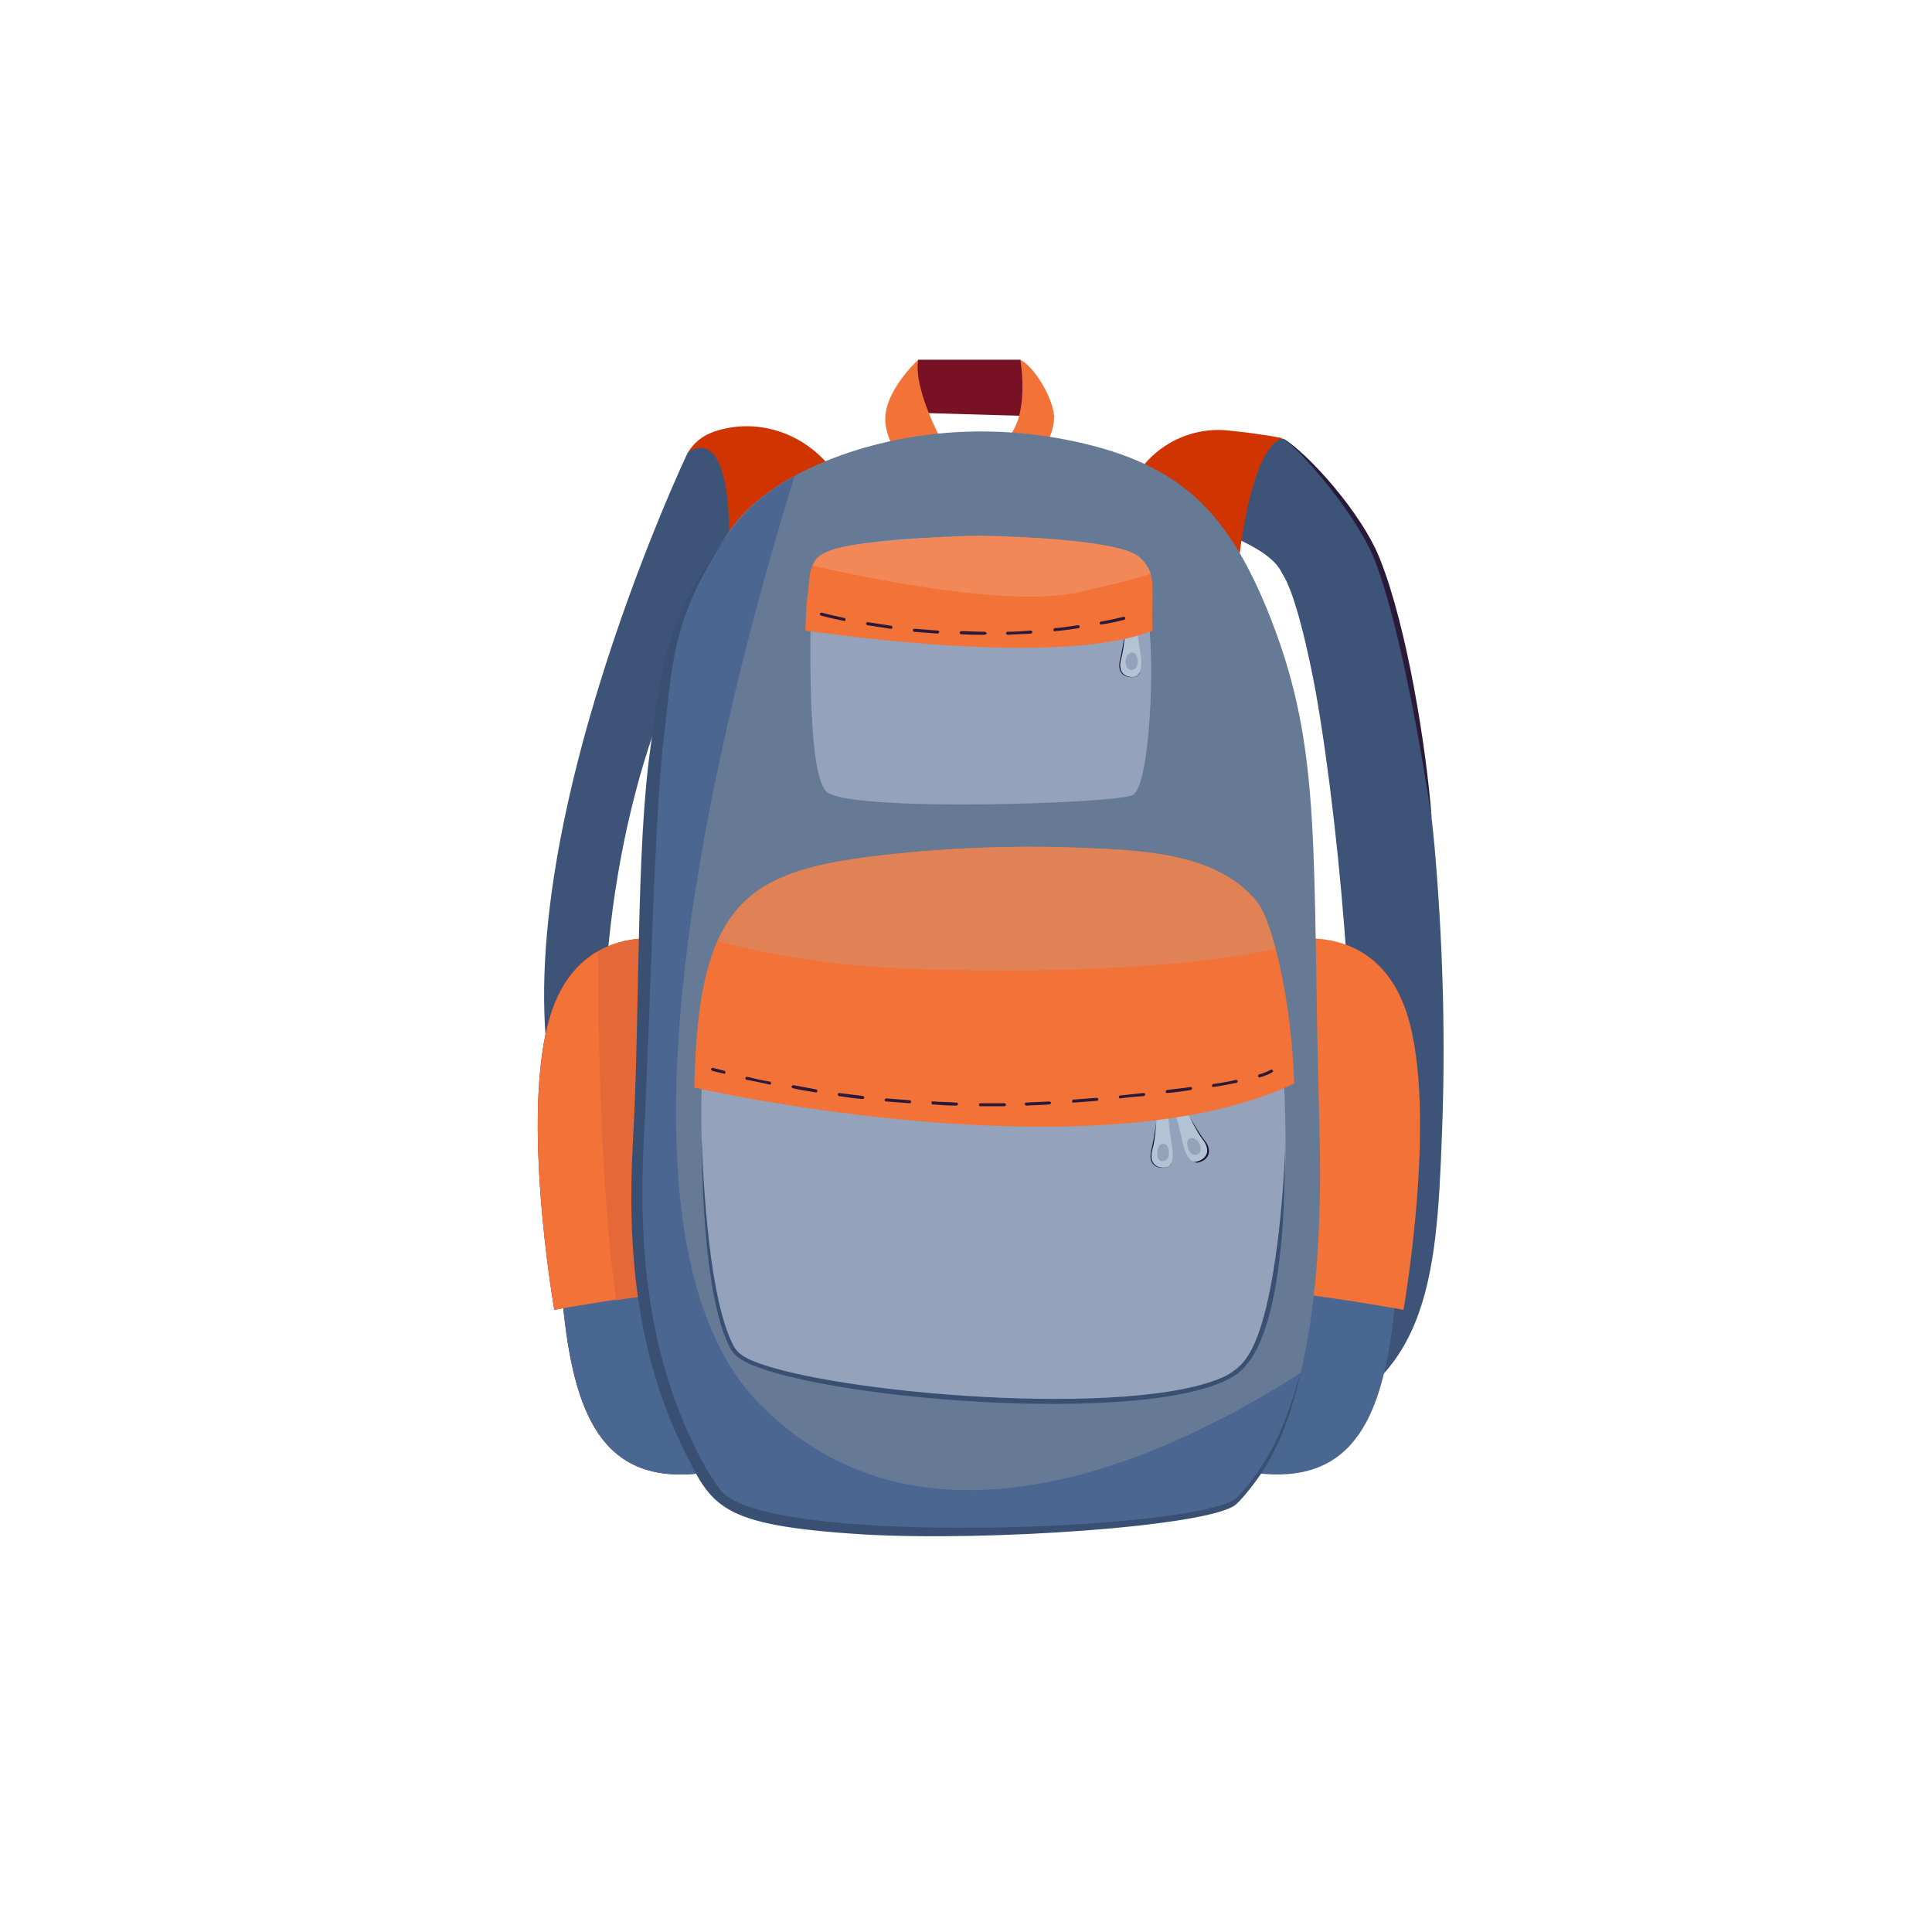
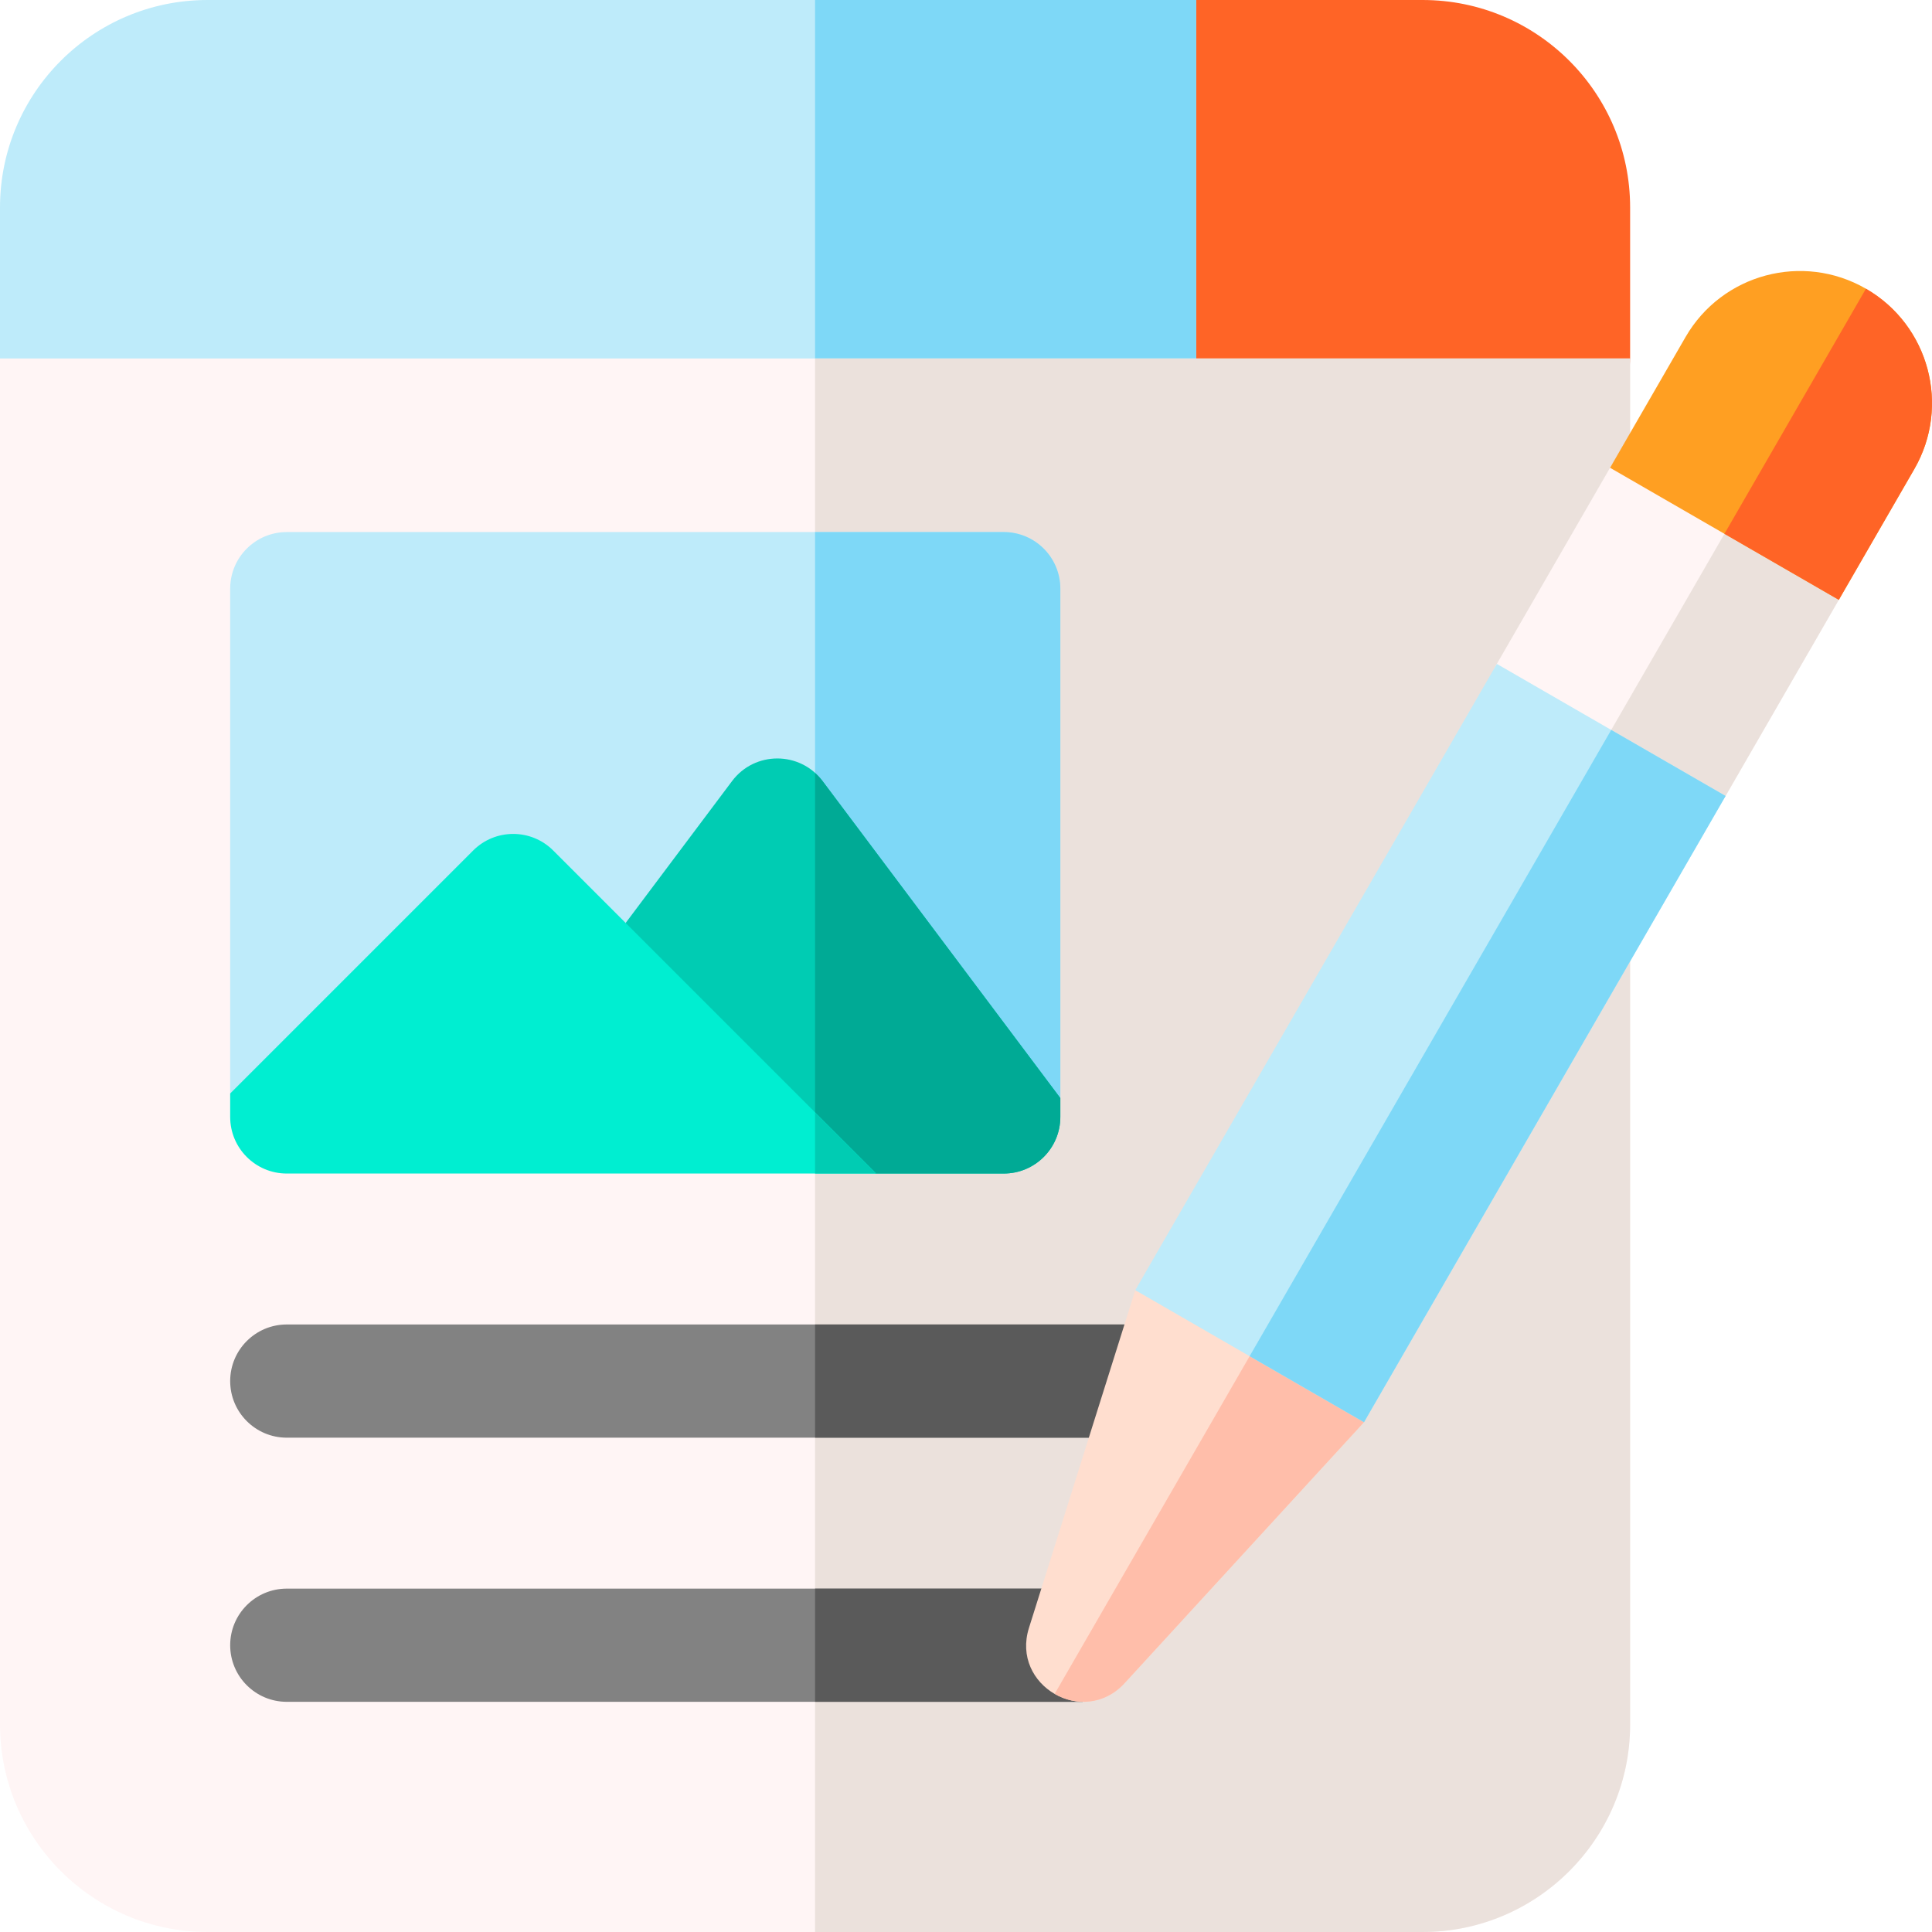
- <svg xmlns="http://www.w3.org/2000/svg" version="1.1" id="Layer_1" x="0px" y="0px" viewBox="0 0 321.7 321.7" style="enable-background:new 0 0 321.7 321.7;" xml:space="preserve">
-   <style type="text/css">
- 	.st0{fill:#781123;}
- 	.st1{fill:#F27238;}
- 	.st2{fill:#3D5478;}
- 	.st3{fill:#2B193A;}
- 	.st4{fill:#521760;}
- 	.st5{fill:#8E0D0D;}
- 	.st6{fill:#6D0B0B;}
- 	.st7{fill:#4A6792;}
- 	.st8{fill:#E56838;}
- 	.st9{fill:#D03400;}
- 	.st10{fill:#667A95;}
- 	.st11{fill:#4A6691;}
- 	.st12{fill:#94A3BB;}
- 	.st13{fill:#1A122D;}
- 	.st14{fill:#B2C3D4;}
- 	.st15{fill:#395072;}
- 	.st16{fill:#F28757;}
- 	.st17{fill:#E18256;}
- </style>
+ <svg xmlns="http://www.w3.org/2000/svg" id="Capa_1" enable-background="new 0 0 512 512" height="512" viewBox="0 0 512 512" width="512">
  <g>
-     <polygon class="st0" points="148,68.6 175.6,69.4 169.9,59.9 152.9,59.9  " />
-     <path class="st1" d="M157.1,74c0,0-5.1-9.2-4.2-14.1c0,0-5.5,5-5.5,9.9c0,4.9,5.9,11.7,5.9,11.7L157.1,74z" />
-     <path class="st1" d="M169.9,59.9c0,0,1.8,10.3-2.8,13.6l2,8c0,0,6.6-7.4,6.4-12.1C175.5,66.6,172.3,61.1,169.9,59.9z" />
-     <path class="st2" d="M229,92.1c-4.2-9.3-13.9-18.5-15.2-19l-1.4-0.1l-19.1,12.3c1.3,0.8,16.9,4.1,20,9.8c0.1,0.3,0.8,1.2,1.3,2.6   c0-0.1,2.1,4.6,4.5,17.6c4.3,24.4,7.8,66.9,5.4,90.6c-1,7.5-5,15.2-5.4,15.9c-4.5,6.5-11.7,10.7-19.3,13.7l0.2,3.6   c4.7,0.8,9.2,0.3,13.8-0.9c24-6.6,25.4-24.7,26.3-49.3c0.6-15.1,0.2-30.2-1-45.2C238,129,233.8,103.6,229,92.1z" />
-     <path class="st3" d="M238.4,136.3c-1.7-11.2-5.3-32-9.3-42.5c-2.8-7.8-12.8-19.2-15.4-20.7c3.6,1.9,13.2,12.3,16.2,20.3   C234.3,104.6,237.5,124.4,238.4,136.3z" />
-     <path class="st2" d="M119.8,239.4c0,0-15.4-13.4-26.8-54.1c-11.4-40.7,21.5-109.9,21.5-109.9l1.5-1.6l10-0.8l2.5,8.4   c0,0-15.6,23.3-22.7,50.6c-7.6,29.1-6.5,60.9,0.5,74.6c7,13.7,17.9,16.8,17.9,16.8L119.8,239.4z" />
-     <g>
-       <path class="st4" d="M111.8,163.3c0,0-9.6-6-15.2,2.7c-5.6,8.7-4.7,32.4-2.9,50.9c1.8,18.5,6.5,30.4,23.1,28.4    C133.4,243.2,111.8,163.3,111.8,163.3z" />
-       <path class="st5" d="M115.1,157.2c0,0-16.6-5.6-22.8,10c-6.2,15.6,0,50.9,0,50.9s26-4.8,29.9-2.9    C126.1,217.3,115.1,157.2,115.1,157.2z" />
-       <path class="st6" d="M99.6,158.5c0,15.3,0.5,40.3,3,58c7.7-1.2,17.4-2.3,19.6-1.2c3.9,2-7.1-58.1-7.1-58.1S106.7,154.4,99.6,158.5    z" />
-     </g>
-     <path class="st7" d="M111.8,163.3c0,0-9.6-6-15.2,2.7c-5.6,8.7-4.7,32.4-2.9,50.9c1.8,18.5,6.5,30.4,23.1,28.4   C133.4,243.2,111.8,163.3,111.8,163.3z" />
-     <path class="st1" d="M115.1,157.2c0,0-16.6-5.6-22.8,10c-6.2,15.6,0,50.9,0,50.9s26-4.8,29.9-2.9   C126.1,217.3,115.1,157.2,115.1,157.2z" />
-     <path class="st8" d="M99.6,158.5c0,15.3,0.5,40.3,3,58c7.7-1.2,17.4-2.3,19.6-1.2c3.9,2-7.1-58.1-7.1-58.1S106.7,154.4,99.6,158.5z   " />
-     <path class="st7" d="M214.2,163.3c0,0,9.6-6,15.2,2.7c5.6,8.7,4.7,32.4,2.9,50.9c-1.8,18.5-6.5,30.4-23.1,28.4   C192.6,243.2,214.2,163.3,214.2,163.3z" />
-     <path class="st1" d="M210.9,157.2c0,0,16.6-5.6,22.8,10c6.2,15.6,0,50.9,0,50.9s-26-4.8-29.9-2.9   C199.9,217.3,210.9,157.2,210.9,157.2z" />
-     <path class="st9" d="M114.5,75.4c0,0,9.4-8.1,6.3,26.4c-0.6,6.5,21.6-14.6,21.6-14.6l-0.8-2.9c-2.7-9.7-12.9-15.6-22.5-12.5   C116.8,72.6,115.6,73.7,114.5,75.4z" />
-     <path class="st9" d="M187.4,83.3l-1.5,5.2c0,0,18.8,28.2,19.1,21.1c1.6-37.7,8.8-36.6,8.8-36.6s-4-0.8-9.1-1.3   C196.9,70.8,189.5,75.7,187.4,83.3z" />
-     <path class="st10" d="M181.1,74c-13.1-3.2-26.8-2.9-39.6,1.3c-7.5,2.5-15.3,6.5-19.9,12.9c-11.4,15.8-9.6,24.9-12.5,34.8   c-2.9,9.9-1.6,45.8-3.1,69.9s5.4,45.3,13.2,55.8c7.8,10.5,81.8,6.1,86.4,1.6c4.6-4.6,15.4-16.3,14.1-62.7   c-1.3-46.4,0.6-62.3-8.1-84.6C204.9,86,197.3,78,181.1,74z" />
-     <path class="st11" d="M126.7,234c-28.9-28.9-6.5-115.7,5.6-154.7c-4.2,2.3-7.9,5.2-10.6,9c-11.4,15.8-9.6,24.9-12.5,34.8   c-2.9,9.9-1.6,45.8-3.1,69.9s5.4,45.3,13.2,55.8c7.8,10.5,81.8,6.1,86.4,1.6c2.7-2.7,7.7-8.1,11-21.9   C198,240.6,155.4,262.8,126.7,234z" />
-     <path class="st12" d="M163.3,89.9c0,0-4.4-0.9-14.4,0c-10,0.9-13.8,2.3-13.8,6.4s-1.1,32,2.5,35.5c3.5,3.5,48.3,2,51,0.6   c2.7-1.5,3.5-18.9,2.9-26.4c-0.6-7.6,1.7-9.9-1.6-13.1C186.5,89.5,163.3,89.9,163.3,89.9z" />
-     <g>
-       <path class="st13" d="M187.3,105.3c-0.1,3.8-0.7,4.3-0.7,5.2c-0.2,1.3,0.6,2.3,2.4,2.1c0.4,0,0.7-0.4,0.9-0.8    c-0.1,0.4-0.4,0.8-0.9,0.9c-1.8,0.3-2.8-0.7-2.6-2.2C186.4,109.8,186.7,109.7,187.3,105.3z" />
-       <path class="st14" d="M189.9,108.8c-0.3-1.7-0.6-4.6-0.6-4.6l-1.9,0.4c0,0-0.2,3.3-0.7,5.1c-0.5,1.7,0.1,3.2,2.2,3    C190.1,112.5,190.2,110.5,189.9,108.8z M187.7,109.2c0.3-0.6,1.1-0.8,1.5-0.1c0.3,0.5,0.3,1.3,0.1,1.9c-0.4,0.7-1.4,0.8-1.7,0    C187.3,110.4,187.4,109.7,187.7,109.2z" />
-     </g>
-     <path class="st12" d="M153,145.1c-15.6,1.4-26.9,0.3-32,9.1c-6.7,11.5-4.9,64.7,1.7,71.3c6.6,6.6,70.8,12.5,83.2,3   c12.4-9.4,8.4-70.7,2.8-77.9c-6.4-8.2-19.8-6.6-29.3-7C170.4,143.2,161.9,144.3,153,145.1z" />
-     <path class="st15" d="M207.7,225.9c-0.9,1.4-2.1,2.4-3.6,3.2c-15.1,7.3-66.2,2.9-79-2.6c-2-0.9-2.3-1.5-2.8-2.1   c-4.2-7.6-5.2-27-5.5-35.7c0.1,9.1,0.6,28.1,4.9,36c0.6,0.8,1,1.4,3.1,2.4c14,6.2,69,10.5,81.3,1.6c0.8-0.8,0.5-0.2,2.2-2.4   c5.3-8,5.7-26.4,5.7-35.9C214,193.7,212.8,218.4,207.7,225.9z" />
-     <path class="st1" d="M189.7,92.8c-3.3-3.3-24.8-2.3-24.8-2.3s-6.2-0.3-16.3,0.6c-10,0.9-13.4,0.4-13.8,5.1   c-0.2,1.8-0.6,4.6-0.7,8.8c14.2,2,44.6,5.3,57.8,0C191.6,98.1,192.9,95.9,189.7,92.8z" />
-     <path class="st16" d="M189.7,92.8c-3.3-3.3-26.1-3.6-26.1-3.6s-4.7-0.1-14.8,0.8c-7.9,0.7-12.6,1.3-13.5,4.2   c11.4,2.6,33.6,6.9,44.4,4.4c5.1-1.2,9.3-2.1,11.9-3.1C191.3,94.6,190.7,93.7,189.7,92.8z" />
-     <g>
-       <path class="st13" d="M192.5,187c-0.1,3.8-0.7,4.3-0.7,5.2c-0.2,1.3,0.6,2.3,2.4,2.1c0.4,0,0.7-0.4,0.9-0.8    c-0.1,0.4-0.4,0.8-0.9,0.9c-1.8,0.3-2.8-0.7-2.6-2.2C191.6,191.5,191.9,191.4,192.5,187z" />
-       <path class="st14" d="M195.1,190.5c-0.3-1.7-0.6-4.6-0.6-4.6l-1.9,0.4c0,0-0.2,3.3-0.7,5.1c-0.5,1.7,0.1,3.2,2.2,3    C195.4,194.3,195.4,192.2,195.1,190.5z M192.9,191c0.3-0.6,1.1-0.8,1.5-0.1c0.3,0.5,0.3,1.3,0.1,1.9c-0.4,0.7-1.4,0.8-1.7,0    C192.6,192.2,192.7,191.4,192.9,191z" />
-     </g>
-     <g>
-       <path class="st13" d="M198.1,186c1.5,3.5,2.2,3.7,2.6,4.6c0.6,1.1,0.3,2.3-1.4,2.8c-0.4,0.1-0.8-0.1-1.1-0.4    c0.3,0.3,0.7,0.6,1.2,0.6c1.8-0.4,2.3-1.7,1.6-3.1C200.6,189.8,200.3,189.8,198.1,186z" />
-       <path class="st14" d="M199.3,193.4c2-0.6,2.1-2.2,1-3.6c-1.1-1.4-2.5-4.4-2.5-4.4l-2,0.3c0,0,0.8,2.8,1.1,4.5    C197.3,191.9,198.1,193.8,199.3,193.4z M199.9,191.4c0,0.9-1,1.2-1.6,0.6c-0.4-0.4-0.7-1.2-0.6-1.8c0.1-0.8,0.9-0.9,1.5-0.4    C199.6,190.1,200,190.8,199.9,191.4z" />
-     </g>
-     <path class="st1" d="M215.5,180.4c-0.5-14.5-3.7-27-6.1-30.1c-6.4-8.2-19.1-8.7-28.5-9.1c-9-0.4-18-0.2-26.9,0.5   c-28.3,2.5-37.7,5.6-38.4,39.4C130.4,184.4,186.5,194.3,215.5,180.4z" />
-     <path class="st17" d="M209.4,150.3c-6.4-8.2-19.1-8.7-28.5-9.1c-9-0.4-18-0.2-26.9,0.5c-19,1.7-29.5,3.6-34.5,15   c7,1.9,18.1,4,29.8,4.5c27.7,1.2,51.4-0.5,63.1-3.2C211.4,154.3,210.3,151.5,209.4,150.3z" />
-     <path class="st15" d="M205.9,249.4c-5.7,5.4-79.6,8.4-86.1-1.5c-1.7-2.3-3.1-4.8-4.3-7.4c-7.7-15.9-9.2-33.1-8.3-50.5   c1.3-26.5,1.6-49.1,3.1-65.2c1.8-14.3,1.1-21.5,11.4-36.6c-10.4,14.1-11.4,21-13.4,36.4c-2.4,17-1.7,43.3-2.9,65.3   c-1,17.9,0.5,35.2,8.4,51.4c4.8,9.6,5.8,12.7,30,14.2c20.6,1.2,57.1-1.3,61.9-4.9c1.4-1.2,3.8-4.4,4.8-6c3.1-5,4.9-10.6,6.1-16.3   C214.4,236.5,211.5,243.7,205.9,249.4z" />
    <g>
      <g>
-         <path class="st3" d="M120.6,178.8C120.6,178.8,120.6,178.8,120.6,178.8c-1.3-0.3-2-0.5-2-0.5c-0.1,0-0.2-0.2-0.2-0.3     c0-0.1,0.2-0.2,0.3-0.2c0,0,0.7,0.2,1.9,0.5c0.1,0,0.2,0.2,0.2,0.3C120.8,178.7,120.7,178.8,120.6,178.8z" />
-       </g>
-       <g>
-         <path class="st3" d="M164.3,184.2c-0.4,0-0.8,0-1.1,0c-0.1,0-0.2-0.1-0.2-0.3c0-0.1,0.1-0.2,0.3-0.2h0c1.3,0,2.6,0,3.9,0     c0.1,0,0.3,0.1,0.3,0.2c0,0.1-0.1,0.3-0.2,0.3C166.1,184.2,165.2,184.2,164.3,184.2z M159.2,184.1     C159.2,184.1,159.2,184.1,159.2,184.1c-1.3,0-2.6-0.1-3.9-0.2c-0.1,0-0.2-0.1-0.2-0.3s0.1-0.2,0.3-0.2c1.3,0.1,2.6,0.1,3.9,0.2     c0.1,0,0.2,0.1,0.2,0.3C159.5,184,159.4,184.1,159.2,184.1z M170.9,184.1c-0.1,0-0.2-0.1-0.3-0.2c0-0.1,0.1-0.3,0.2-0.3     c1.3-0.1,2.6-0.1,3.9-0.2c0.1,0,0.3,0.1,0.3,0.2c0,0.1-0.1,0.3-0.2,0.3C173.6,184,172.3,184,170.9,184.1     C171,184.1,170.9,184.1,170.9,184.1z M151.4,183.7C151.4,183.7,151.4,183.7,151.4,183.7c-1.3-0.1-2.6-0.2-3.9-0.3     c-0.1,0-0.2-0.1-0.2-0.3c0-0.1,0.2-0.2,0.3-0.2c1.3,0.1,2.6,0.2,3.9,0.3c0.1,0,0.2,0.1,0.2,0.3     C151.7,183.6,151.6,183.7,151.4,183.7z M178.7,183.6c-0.1,0-0.2-0.1-0.2-0.2c0-0.1,0.1-0.3,0.2-0.3c1.4-0.1,2.6-0.2,3.9-0.3     c0.1,0,0.3,0.1,0.3,0.2c0,0.1-0.1,0.3-0.2,0.3C181.4,183.4,180.1,183.5,178.7,183.6C178.8,183.6,178.7,183.6,178.7,183.6z      M143.6,183C143.6,183,143.6,183,143.6,183c-1.3-0.1-2.6-0.3-3.9-0.5c-0.1,0-0.2-0.1-0.2-0.3c0-0.1,0.1-0.2,0.3-0.2     c1.3,0.2,2.6,0.3,3.9,0.5c0.1,0,0.2,0.1,0.2,0.3C143.9,182.9,143.8,183,143.6,183z M186.5,182.9c-0.1,0-0.2-0.1-0.2-0.2     c0-0.1,0.1-0.3,0.2-0.3c1.4-0.1,2.7-0.3,3.9-0.4c0.1,0,0.3,0.1,0.3,0.2c0,0.1-0.1,0.3-0.2,0.3     C189.2,182.6,187.9,182.7,186.5,182.9C186.5,182.9,186.5,182.9,186.5,182.9z M194.3,182c-0.1,0-0.2-0.1-0.2-0.2     c0-0.1,0.1-0.3,0.2-0.3c1.4-0.2,2.7-0.3,3.9-0.5c0.1,0,0.3,0.1,0.3,0.2c0,0.1-0.1,0.3-0.2,0.3C197,181.7,195.7,181.9,194.3,182     C194.3,182,194.3,182,194.3,182z M135.9,181.9C135.9,181.9,135.9,181.9,135.9,181.9c-1.3-0.2-2.6-0.4-3.9-0.7     c-0.1,0-0.2-0.2-0.2-0.3c0-0.1,0.2-0.2,0.3-0.2c1.3,0.2,2.6,0.5,3.8,0.7c0.1,0,0.2,0.2,0.2,0.3     C136.1,181.9,136,181.9,135.9,181.9z M202,181c-0.1,0-0.2-0.1-0.2-0.2c0-0.1,0.1-0.3,0.2-0.3c1.4-0.2,2.7-0.4,3.8-0.7     c0.1,0,0.3,0.1,0.3,0.2c0,0.1-0.1,0.3-0.2,0.3C204.8,180.5,203.5,180.8,202,181C202.1,181,202,181,202,181z M128.2,180.6     C128.2,180.6,128.2,180.5,128.2,180.6c-1.4-0.3-2.7-0.6-3.9-0.8c-0.1,0-0.2-0.2-0.2-0.3c0-0.1,0.2-0.2,0.3-0.2     c1.2,0.3,2.5,0.6,3.8,0.8c0.1,0,0.2,0.2,0.2,0.3C128.4,180.5,128.3,180.6,128.2,180.6z" />
-       </g>
-       <g>
-         <path class="st3" d="M209.7,179.4c-0.1,0-0.2-0.1-0.2-0.2c0-0.1,0-0.3,0.2-0.3c1.4-0.4,2-0.9,2.1-0.8c0.1,0.1,0.3,0.3,0.1,0.4     C211.6,178.7,210.9,179.1,209.7,179.4C209.7,179.4,209.7,179.4,209.7,179.4z" />
+         <g>
+           <path d="m432 55c0-30.376-24.624-55-55-55h-60c-8.284 0-15 6.716-15 15v95h115c8.284 0 15-6.716 15-15z" fill="#ff6426" />
+           <path d="m55 0c-30.376 0-55 24.624-55 55v40c0 8.284 6.716 15 15 15h302v-110z" fill="#beebfa" />
+           <path d="m216 0h101v110h-101z" fill="#7ed8f7" />
+           <path d="m0 95v362c0 30.327 24.673 55 55 55h322c30.327 0 55-24.673 55-55v-362z" fill="#fff5f5" />
+           <path d="m216 95v417h161c30.327 0 55-24.673 55-55v-362z" fill="#ebe1dc" />
+         </g>
      </g>
    </g>
    <g>
-       <path class="st3" d="M163.9,105.7L163.9,105.7c-1.3,0-2.6,0-3.9-0.1c-0.1,0-0.2-0.1-0.2-0.3c0-0.1,0.1-0.2,0.3-0.2    c1.3,0,2.6,0.1,3.9,0.1c0.1,0,0.3,0.1,0.3,0.3C164.2,105.6,164.1,105.7,163.9,105.7z M167.8,105.7c-0.1,0-0.2-0.1-0.3-0.2    c0-0.1,0.1-0.3,0.2-0.3c1.3,0,2.6-0.1,3.9-0.2c0.1,0,0.3,0.1,0.3,0.2c0,0.1-0.1,0.3-0.2,0.3C170.5,105.6,169.1,105.6,167.8,105.7    C167.8,105.7,167.8,105.7,167.8,105.7z M156.1,105.5C156.1,105.5,156.1,105.5,156.1,105.5c-1.3-0.1-2.6-0.2-3.9-0.3    c-0.1,0-0.2-0.1-0.2-0.3c0-0.1,0.1-0.2,0.3-0.2c1.3,0.1,2.6,0.2,3.9,0.3c0.1,0,0.2,0.1,0.2,0.3    C156.3,105.4,156.2,105.5,156.1,105.5z M175.6,105.1c-0.1,0-0.2-0.1-0.2-0.2c0-0.1,0.1-0.3,0.2-0.3c1.3-0.1,2.6-0.3,3.9-0.5    c0.1,0,0.3,0.1,0.3,0.2c0,0.1-0.1,0.3-0.2,0.3C178.2,104.8,176.9,105,175.6,105.1C175.6,105.1,175.6,105.1,175.6,105.1z     M148.3,104.7C148.3,104.7,148.3,104.7,148.3,104.7c-1.3-0.2-2.6-0.4-3.9-0.6c-0.1,0-0.2-0.2-0.2-0.3c0-0.1,0.2-0.2,0.3-0.2    c1.3,0.2,2.6,0.4,3.9,0.6c0.1,0,0.2,0.1,0.2,0.3C148.6,104.6,148.5,104.7,148.3,104.7z M183.3,104c-0.1,0-0.2-0.1-0.2-0.2    c0-0.1,0.1-0.3,0.2-0.3c1.3-0.2,2.6-0.5,3.8-0.8c0.1,0,0.3,0.1,0.3,0.2c0,0.1-0.1,0.3-0.2,0.3C186,103.5,184.7,103.8,183.3,104    C183.4,104,183.4,104,183.3,104z M140.6,103.4C140.6,103.4,140.6,103.4,140.6,103.4c-2.5-0.5-3.9-0.9-3.9-0.9    c-0.1,0-0.2-0.2-0.2-0.3c0-0.1,0.2-0.2,0.3-0.2c0,0,1.4,0.4,3.8,0.9c0.1,0,0.2,0.2,0.2,0.3C140.8,103.3,140.7,103.4,140.6,103.4z" />
+       <g>
+         <path d="m266 141h-190c-8.284 0-15 6.716-15 15v133.787l220 1.213v-135c0-8.284-6.716-15-15-15z" fill="#beebfa" />
+         <path d="m266 141h-50v149.642l65 .358v-135c0-8.284-6.716-15-15-15z" fill="#7ed8f7" />
+         <path d="m266 311c8.284 0 15-6.716 15-15v-5l-63-84c-6-8-18-8-24 0l-28.194 37.592v44.408l66.407 22z" fill="#00ccb3" />
+         <g>
+           <path d="m216 204.846v100.783l16.213 5.371h33.787c8.284 0 15-6.716 15-15v-5l-63-84c-.605-.807-1.285-1.51-2-2.154z" fill="#00aa95" />
+         </g>
+       </g>
+       <path d="m125.393 225.393-64.393 64.394v6.213c0 8.284 6.716 15 15 15h156.213l-85.606-85.607c-5.858-5.858-15.356-5.858-21.214 0z" fill="#00eed1" />
+     </g>
+     <g>
+       <path d="m216 311h16.213l-16.213-16.213z" fill="#00ccb3" />
+     </g>
+     <g>
+       <g>
+         <path d="m307 381h-231c-8.284 0-15-6.716-15-15s6.716-15 15-15h231c8.284 0 15 6.716 15 15s-6.716 15-15 15z" fill="#828282" />
+       </g>
+       <path d="m307 351h-91v30h91c8.284 0 15-6.716 15-15s-6.716-15-15-15z" fill="#5a5a5a" />
+     </g>
+     <g>
+       <path d="m286.929 451h-210.929c-8.284 0-15-6.716-15-15s6.716-15 15-15h210.929" fill="#828282" />
+       <path d="m286.929 421h-70.929v30h70.929" fill="#5a5a5a" />
+     </g>
+     <g>
+       <path d="m272.686 431.411c-4.817 15.303 14.517 26.466 25.362 14.643l63.434-69.156c4.142-7.174 1.684-16.348-5.49-20.49l-34.641-20c-7.174-4.142-16.348-1.684-20.49 5.49z" fill="#ffdecf" />
+       <path d="m426.683 123.965-30 51.962c-4.142 7.174-1.684 16.348 5.49 20.49l34.641 20c7.174 4.142 16.348 1.684 20.49-5.49l30-51.962c4.142-7.174 1.684-16.348-5.49-20.49l-34.641-20c-7.174-4.142-16.348-1.684-20.49 5.49z" fill="#fff5f5" />
+       <path d="m298.048 446.053 63.434-69.156c4.142-7.174 1.684-16.348-5.49-20.49l-17.32-10-59.177 102.497c5.586 3.226 13.131 3.061 18.553-2.851z" fill="#ffbeaa" />
+       <path d="m457.305 210.927 30-51.962c4.142-7.174 1.684-16.348-5.49-20.49l-17.32-10-45 77.942 17.32 10c7.174 4.142 16.348 1.684 20.49-5.49z" fill="#ebe1dc" />
+       <path d="m494.494 76.513c-16.74-9.665-38.146-3.929-47.811 12.811l-20 34.641 60.622 35 20-34.641c9.665-16.74 3.929-38.146-12.811-47.811z" fill="#ff9f22" />
+       <path d="m507.305 124.324c9.665-16.74 3.929-38.146-12.811-47.811l-37.5 64.952 30.311 17.5z" fill="#ff6426" />
+       <path d="m283.259 241.412h191.646v70h-191.646z" fill="#beebfa" transform="matrix(.5 -.866 .866 .5 -49.839 466.501)" />
+       <path d="m298.415 267.662h191.646v35h-191.646z" fill="#7ed8f7" transform="matrix(.5 -.866 .866 .5 -49.839 484.001)" />
    </g>
  </g>
</svg>
